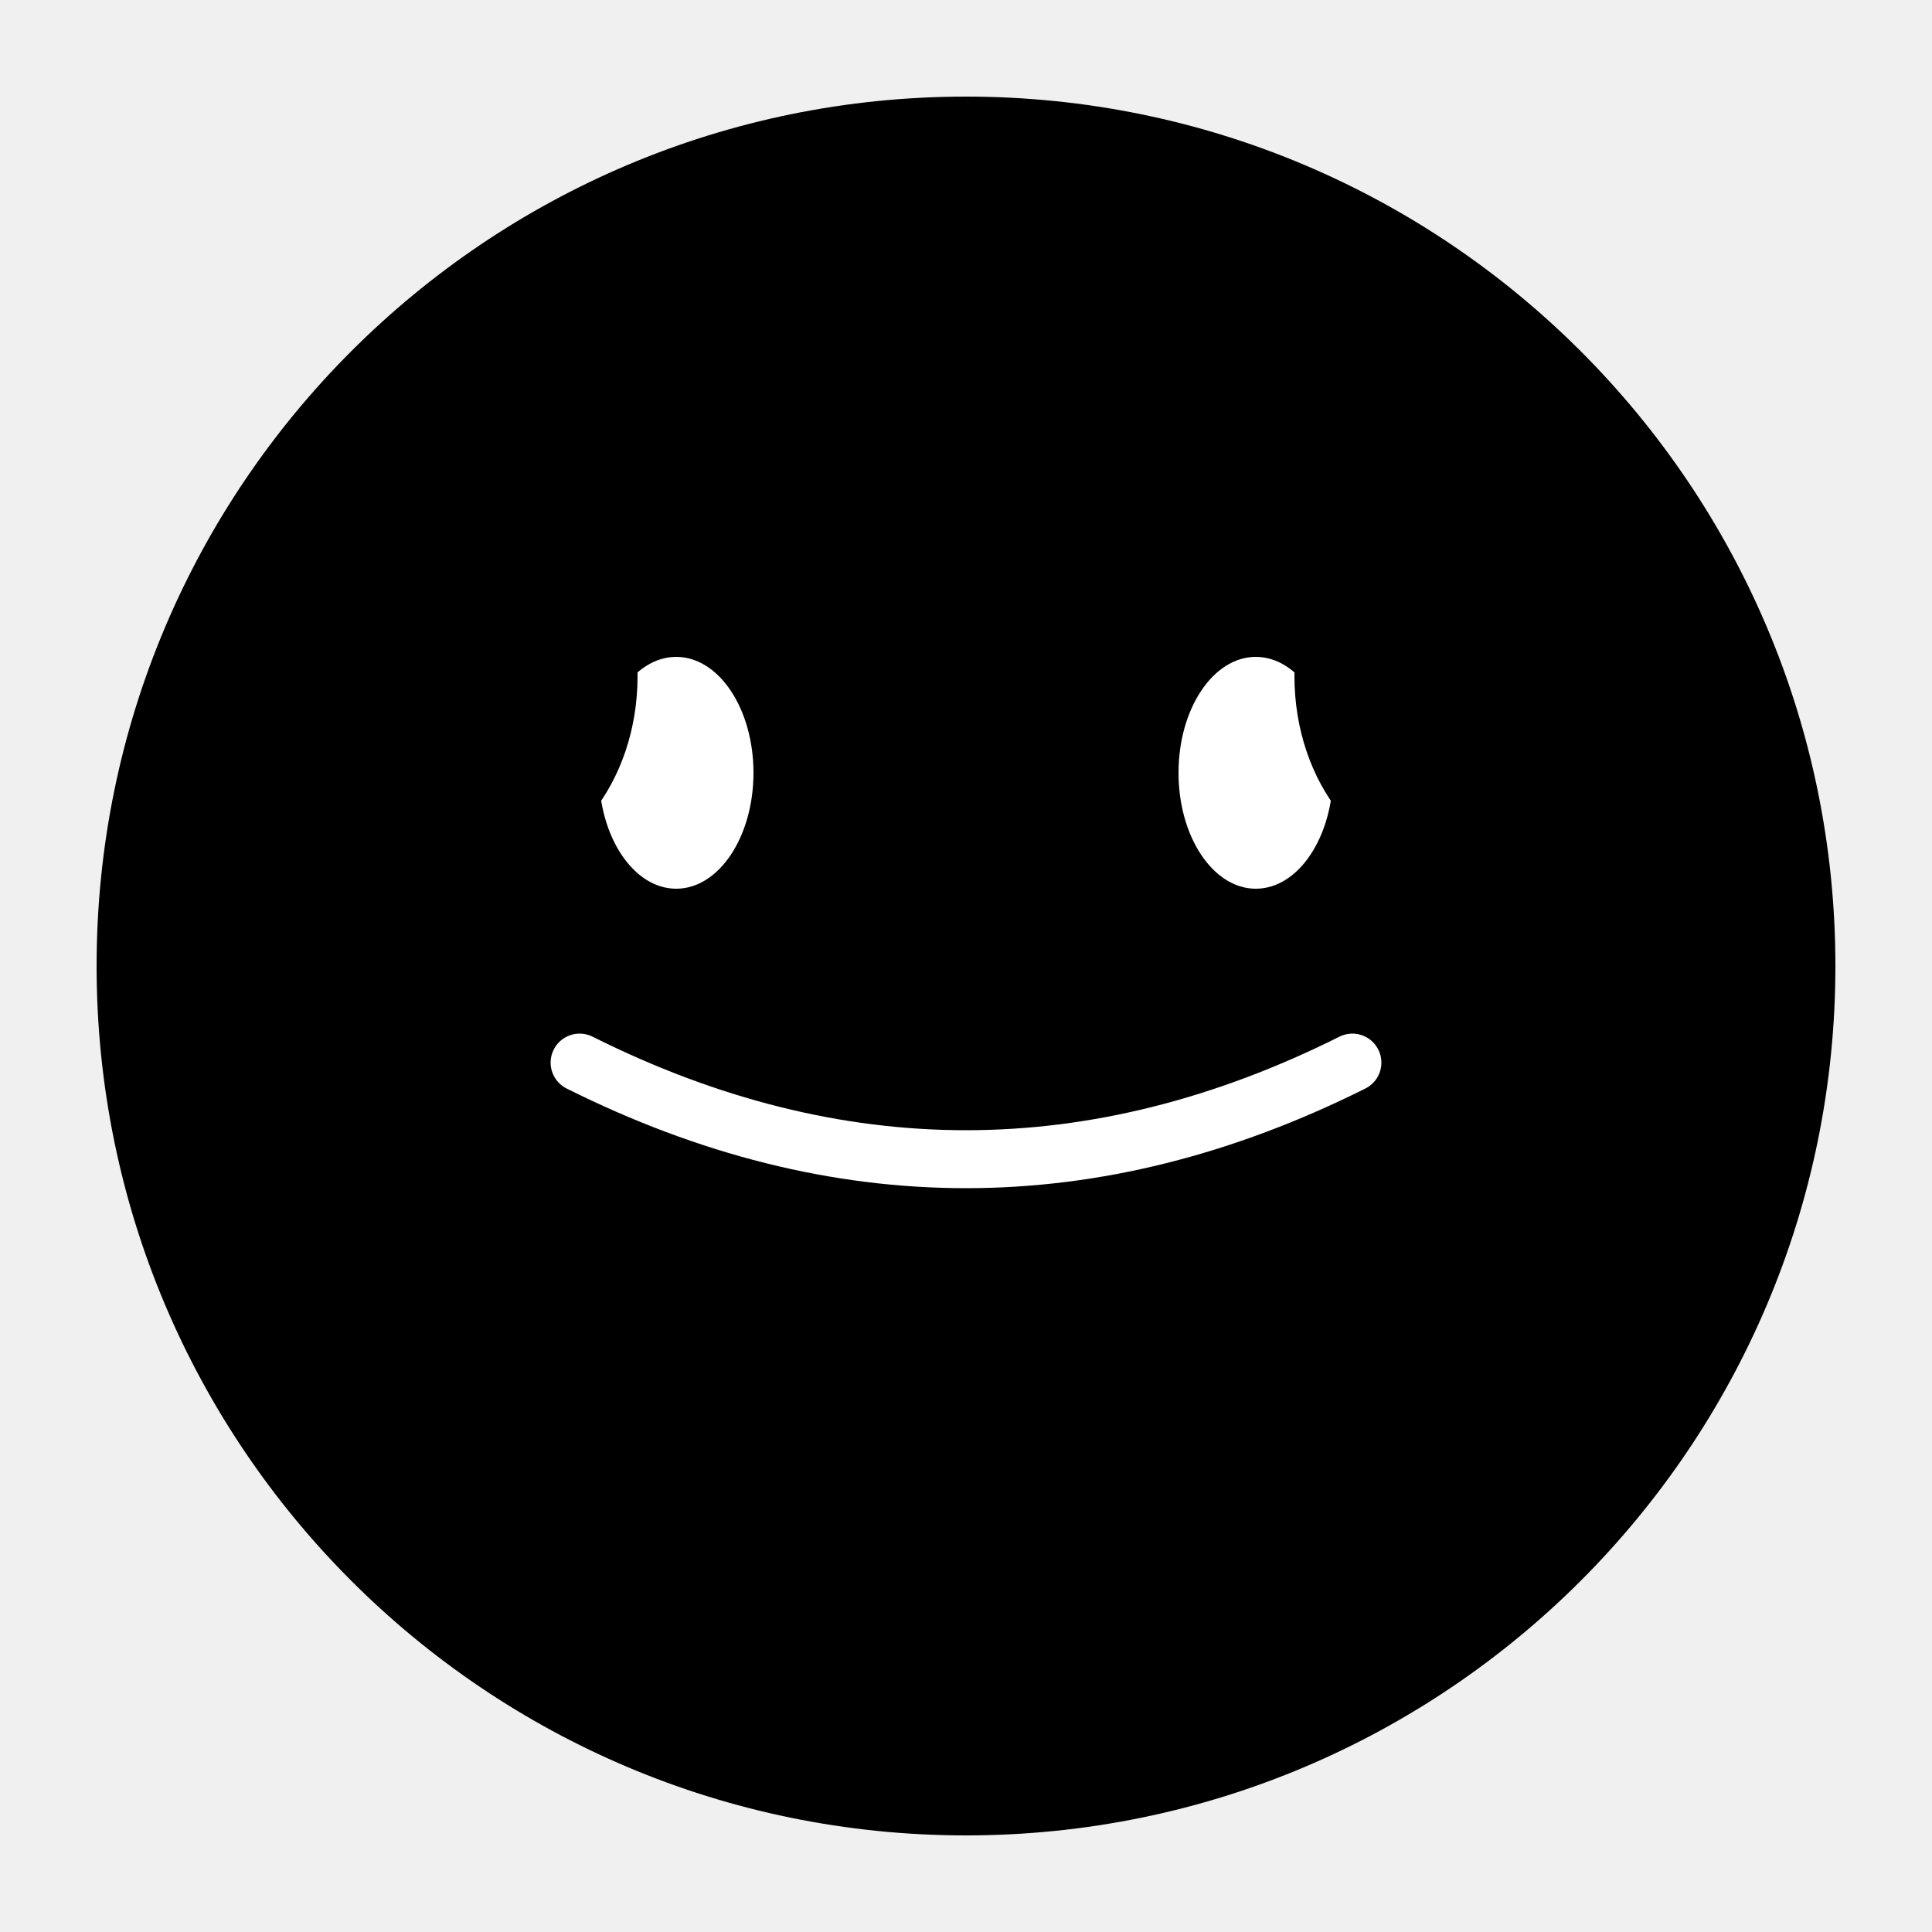
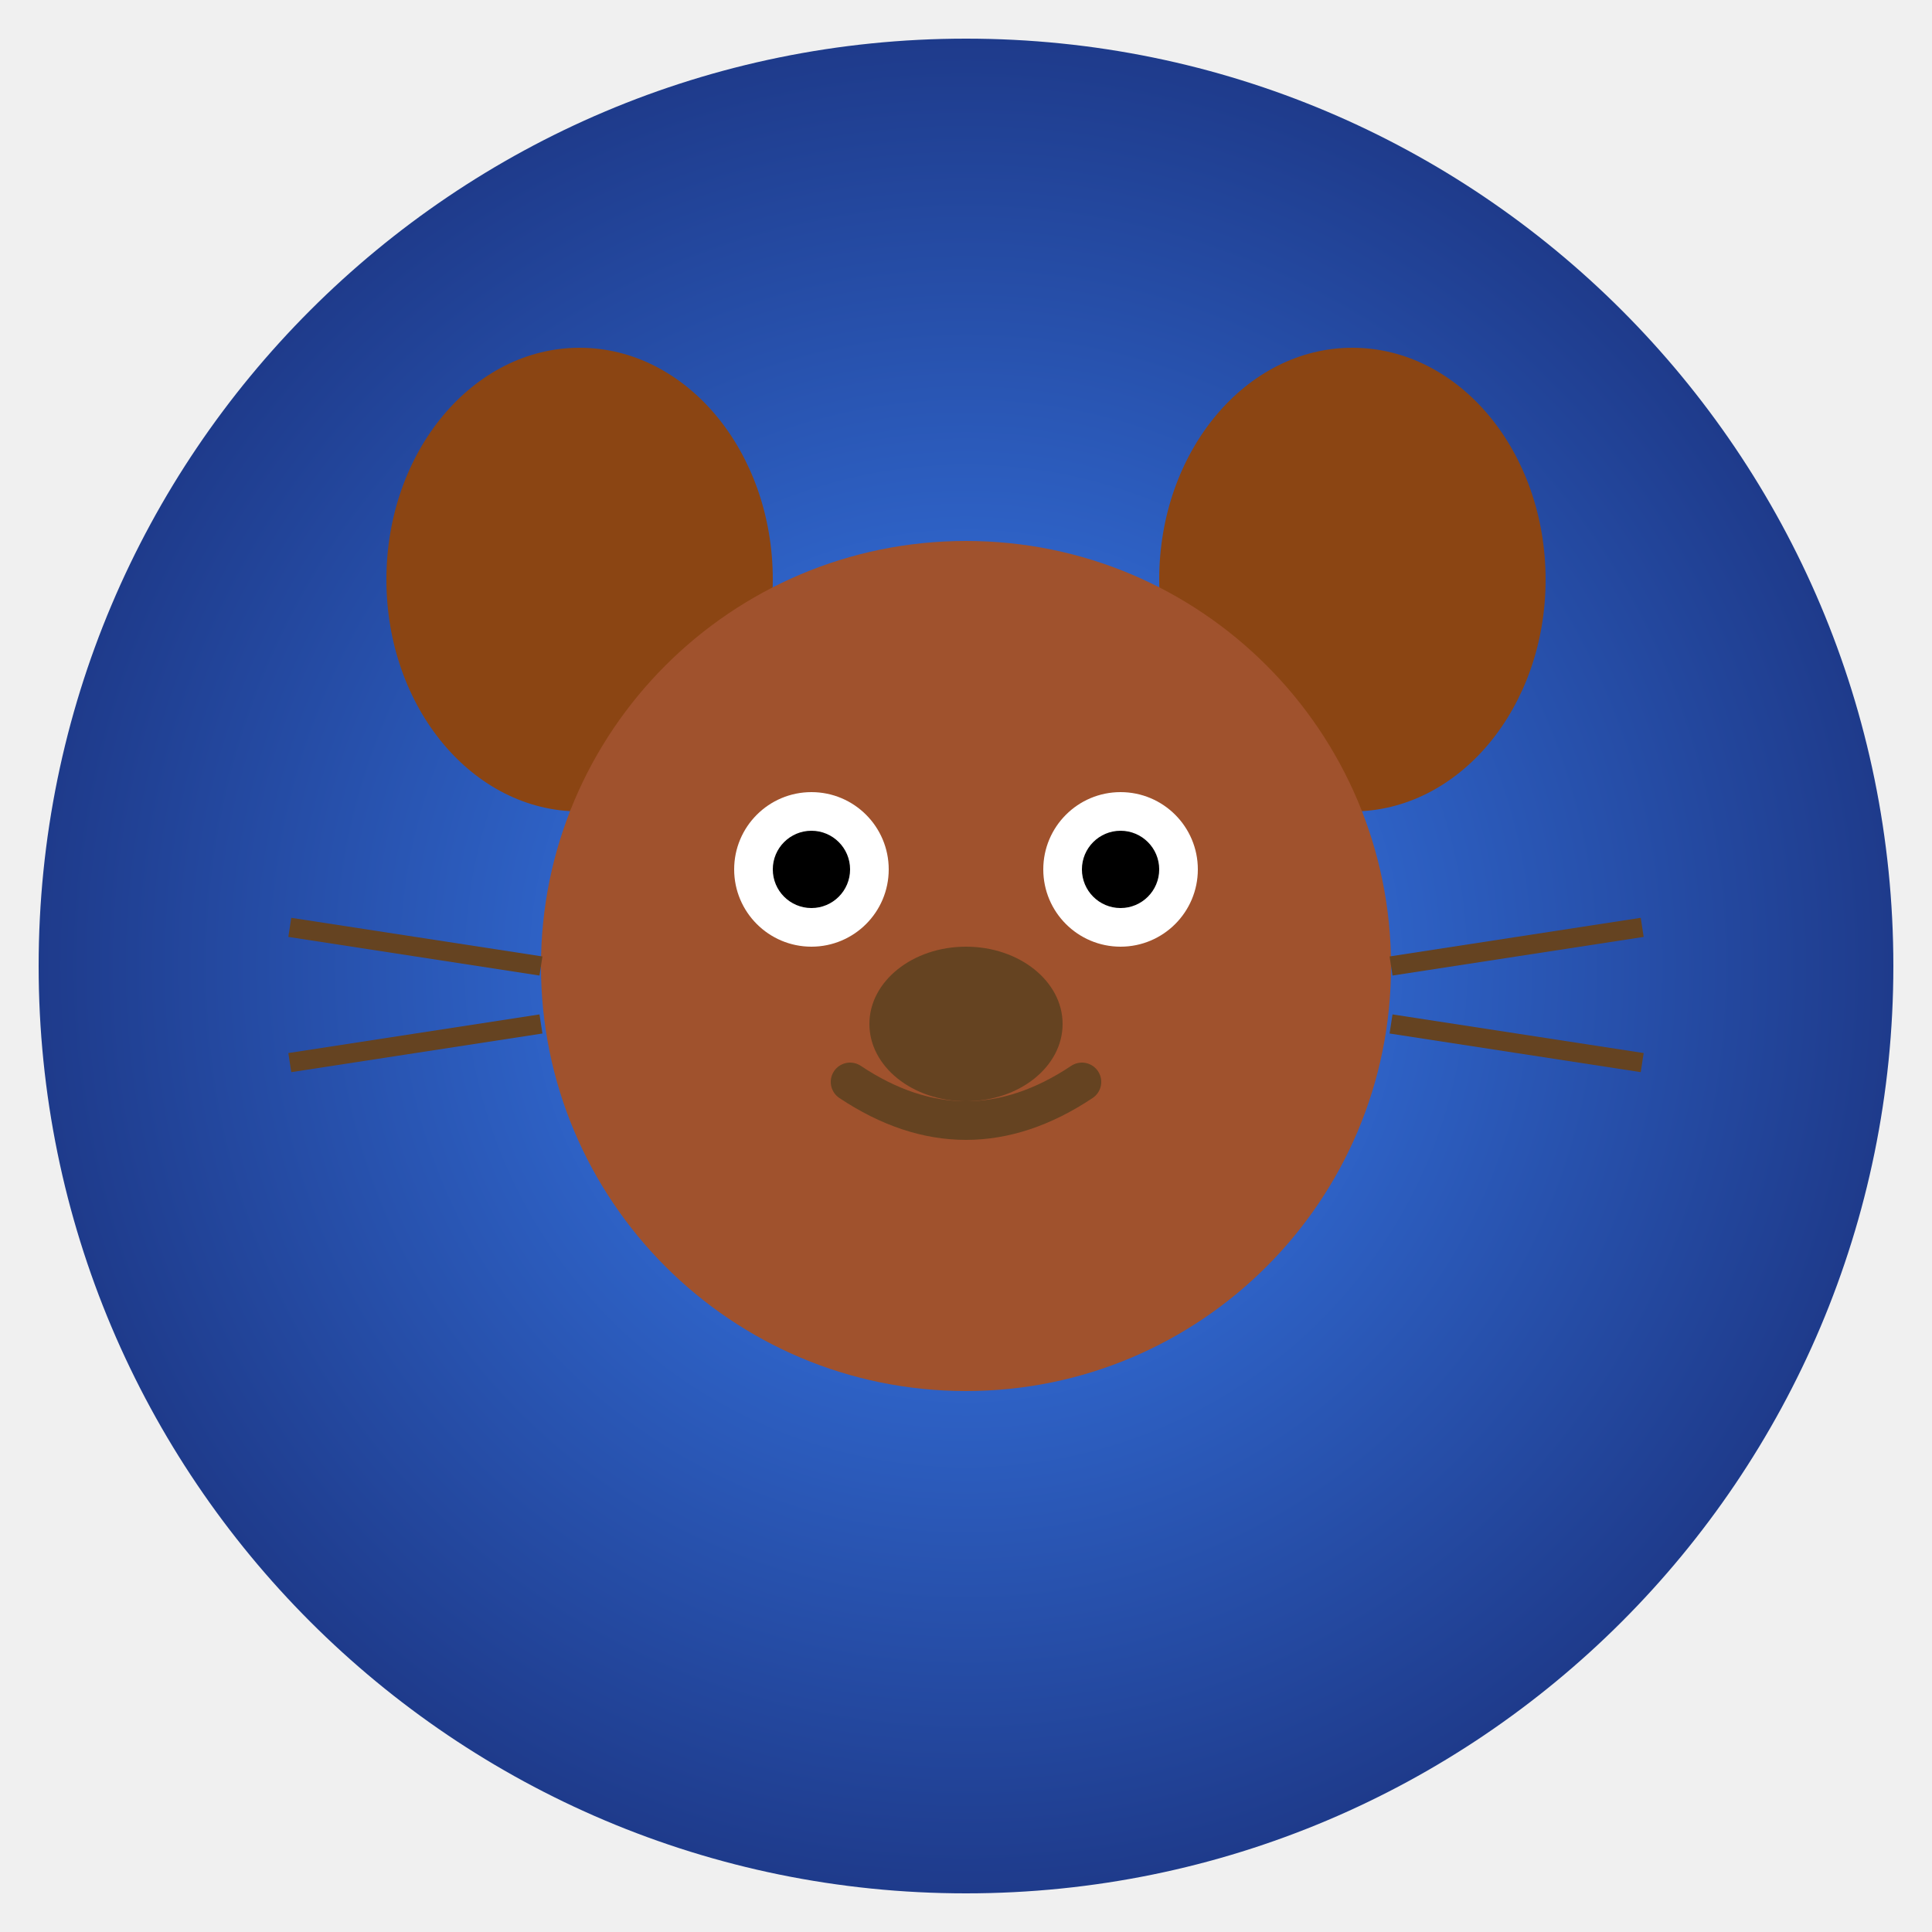
<svg xmlns="http://www.w3.org/2000/svg" viewBox="0 0 100 100">
-   <circle cx="50" cy="50" r="45" fill="currentColor" />
-   <ellipse cx="35" cy="40" rx="4" ry="6" fill="white" />
-   <ellipse cx="65" cy="40" rx="4" ry="6" fill="white" />
-   <path d="M 30,55 Q 50,65 70,55" stroke="white" stroke-width="3" fill="none" stroke-linecap="round" />
-   <ellipse cx="25" cy="35" rx="8" ry="10" fill="currentColor" />
-   <ellipse cx="75" cy="35" rx="8" ry="10" fill="currentColor" />
+   <defs>
+     <radialGradient id="bg" cx="50%" cy="50%" r="50%">
+       <stop offset="0%" style="stop-color:#3b82f6;stop-opacity:1" />
+       <stop offset="100%" style="stop-color:#1e3a8a;stop-opacity:1" />
+     </radialGradient>
+   </defs>
+   <circle cx="50" cy="50" r="48" fill="url(#bg)" />
+   <g transform="translate(50,50)">
+     <ellipse cx="-20" cy="-20" rx="10" ry="12" fill="#8B4513" />
+     <ellipse cx="20" cy="-20" rx="10" ry="12" fill="#8B4513" />
+     <circle cx="0" cy="0" r="22" fill="#A0522D" />
+     <circle cx="-8" cy="-5" r="4" fill="white" />
+     <circle cx="8" cy="-5" r="4" fill="white" />
+     <circle cx="-8" cy="-5" r="2" fill="black" />
+     <circle cx="8" cy="-5" r="2" fill="black" />
+     <ellipse cx="0" cy="3" rx="5" ry="4" fill="#654321" />
+     <path d="M -6,6 Q 0,10 6,6" stroke="#654321" stroke-width="2" fill="none" stroke-linecap="round" />
+     <line x1="-22" y1="0" x2="-35" y2="-2" stroke="#654321" stroke-width="1" />
+     <line x1="-22" y1="3" x2="-35" y2="5" stroke="#654321" stroke-width="1" />
+     <line x1="22" y1="0" x2="35" y2="-2" stroke="#654321" stroke-width="1" />
+     <line x1="22" y1="3" x2="35" y2="5" stroke="#654321" stroke-width="1" />
+   </g>
</svg>
